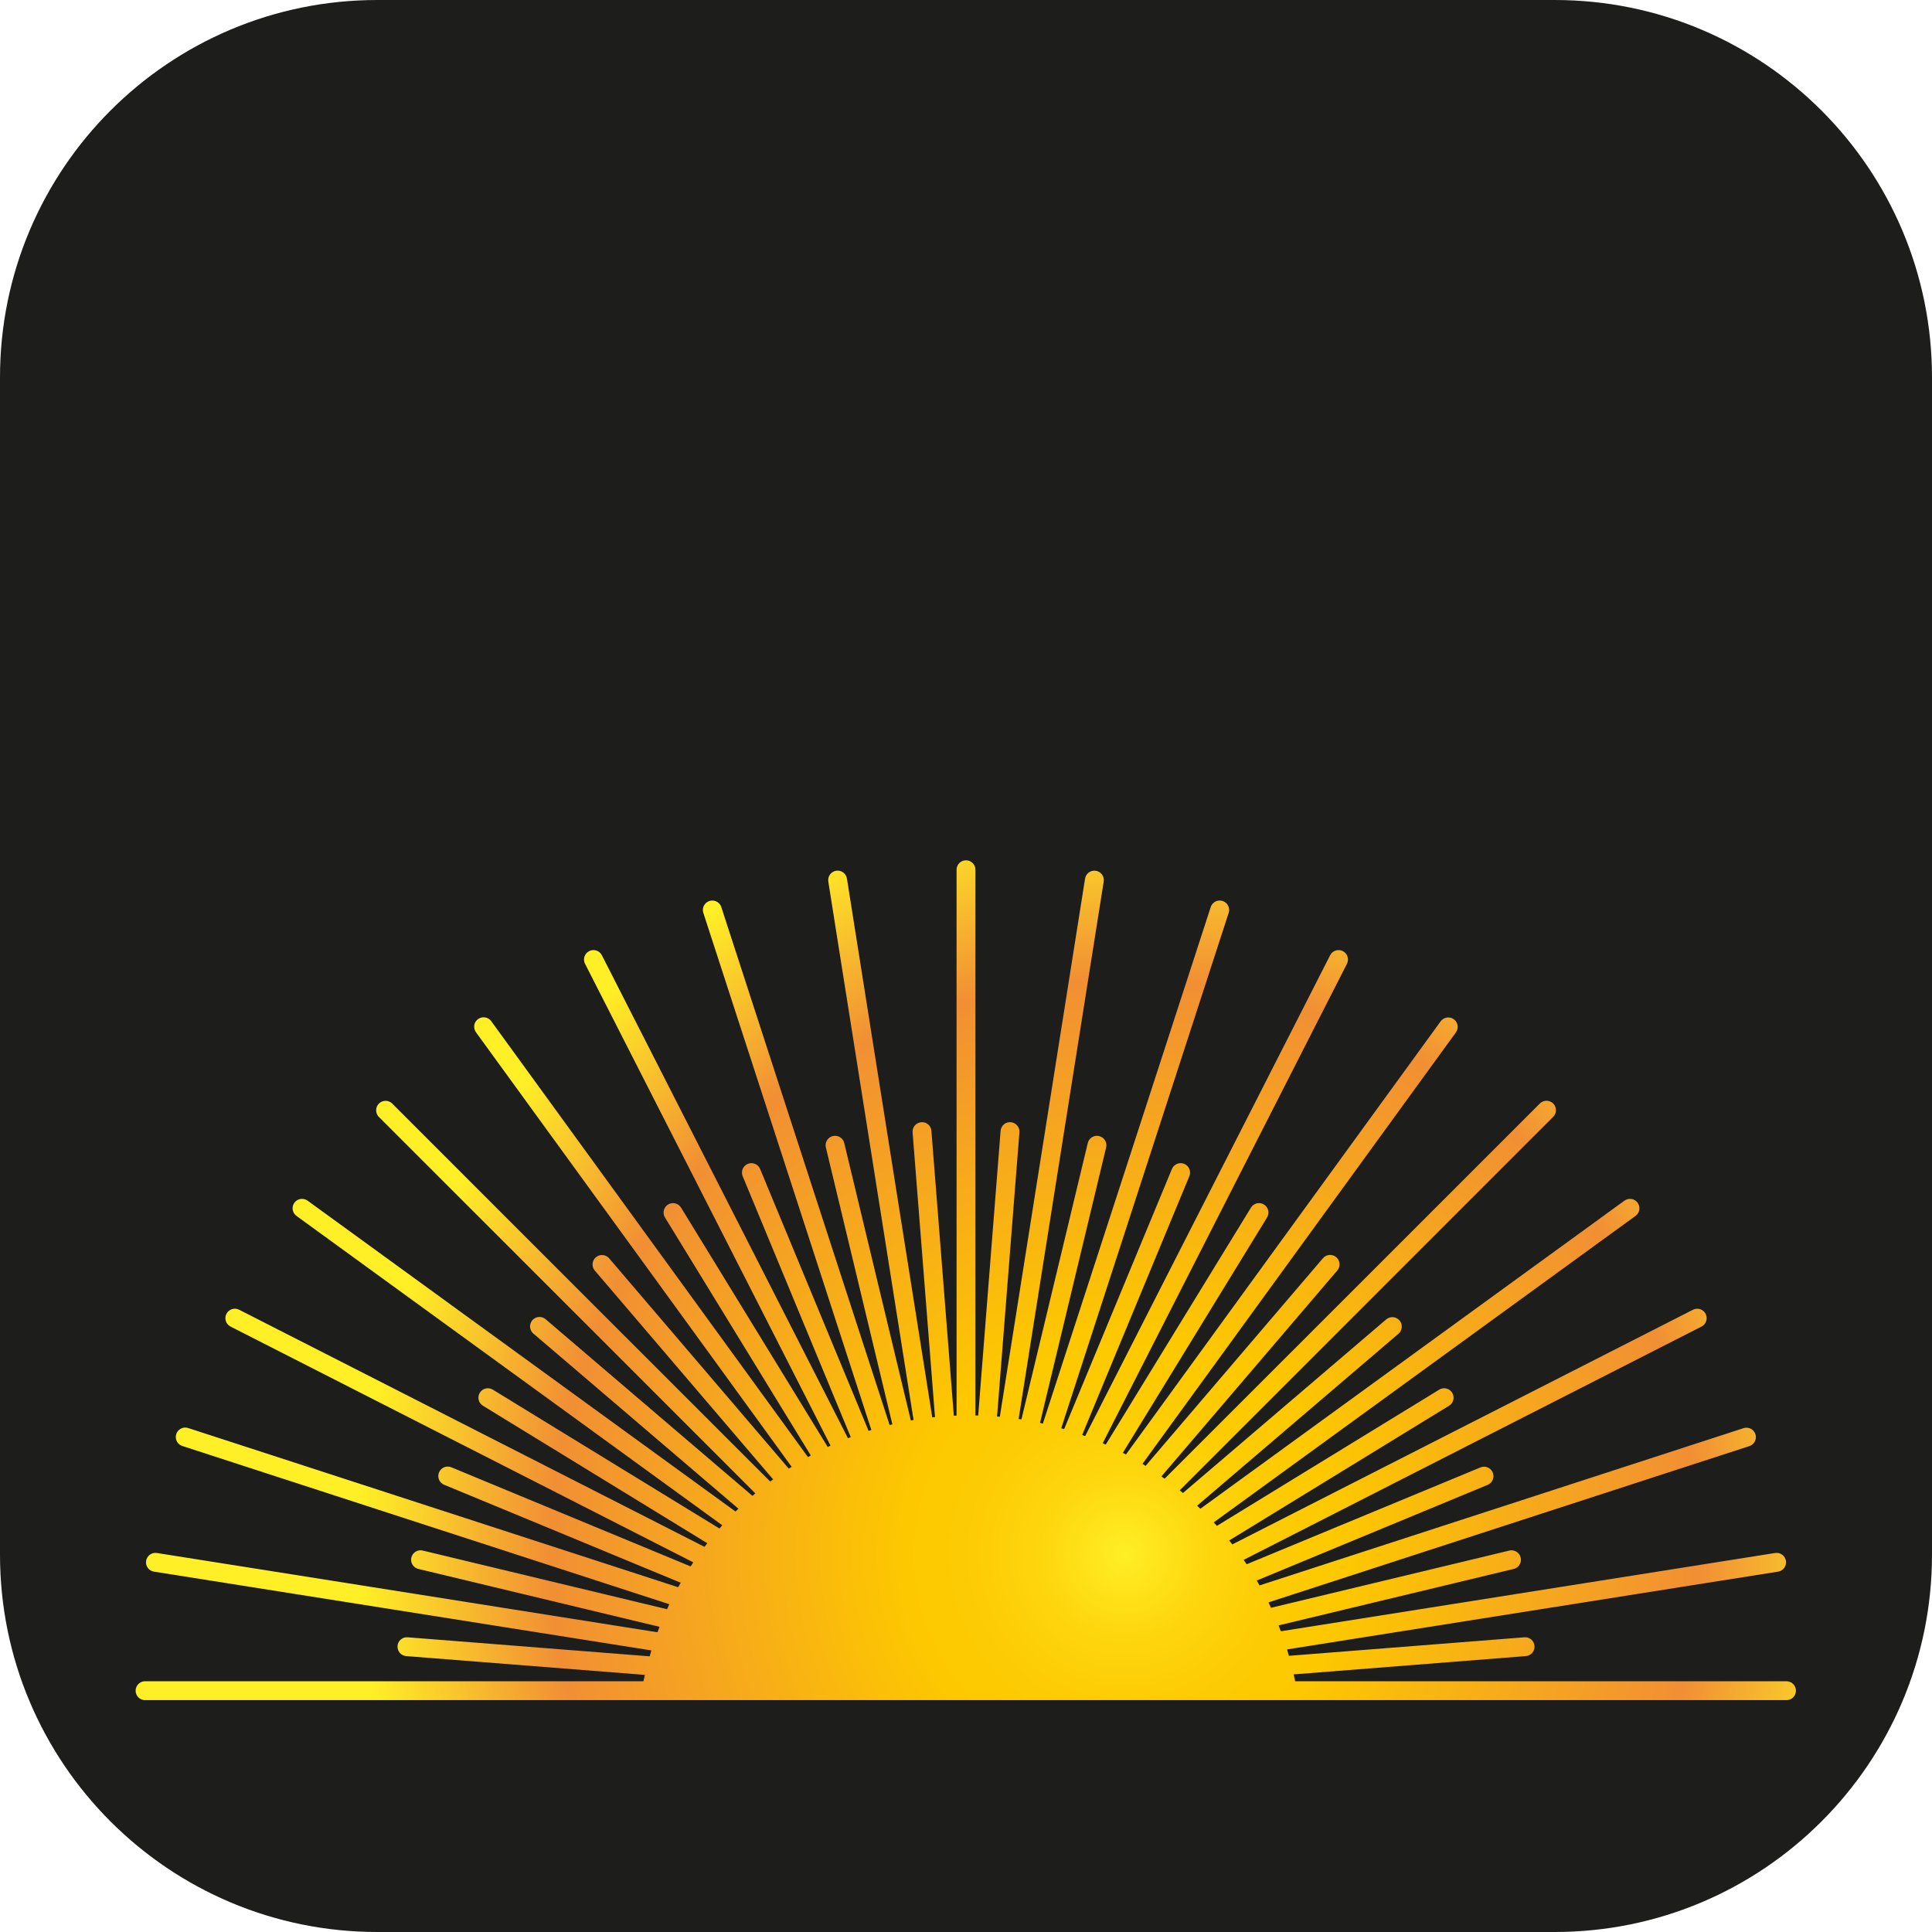
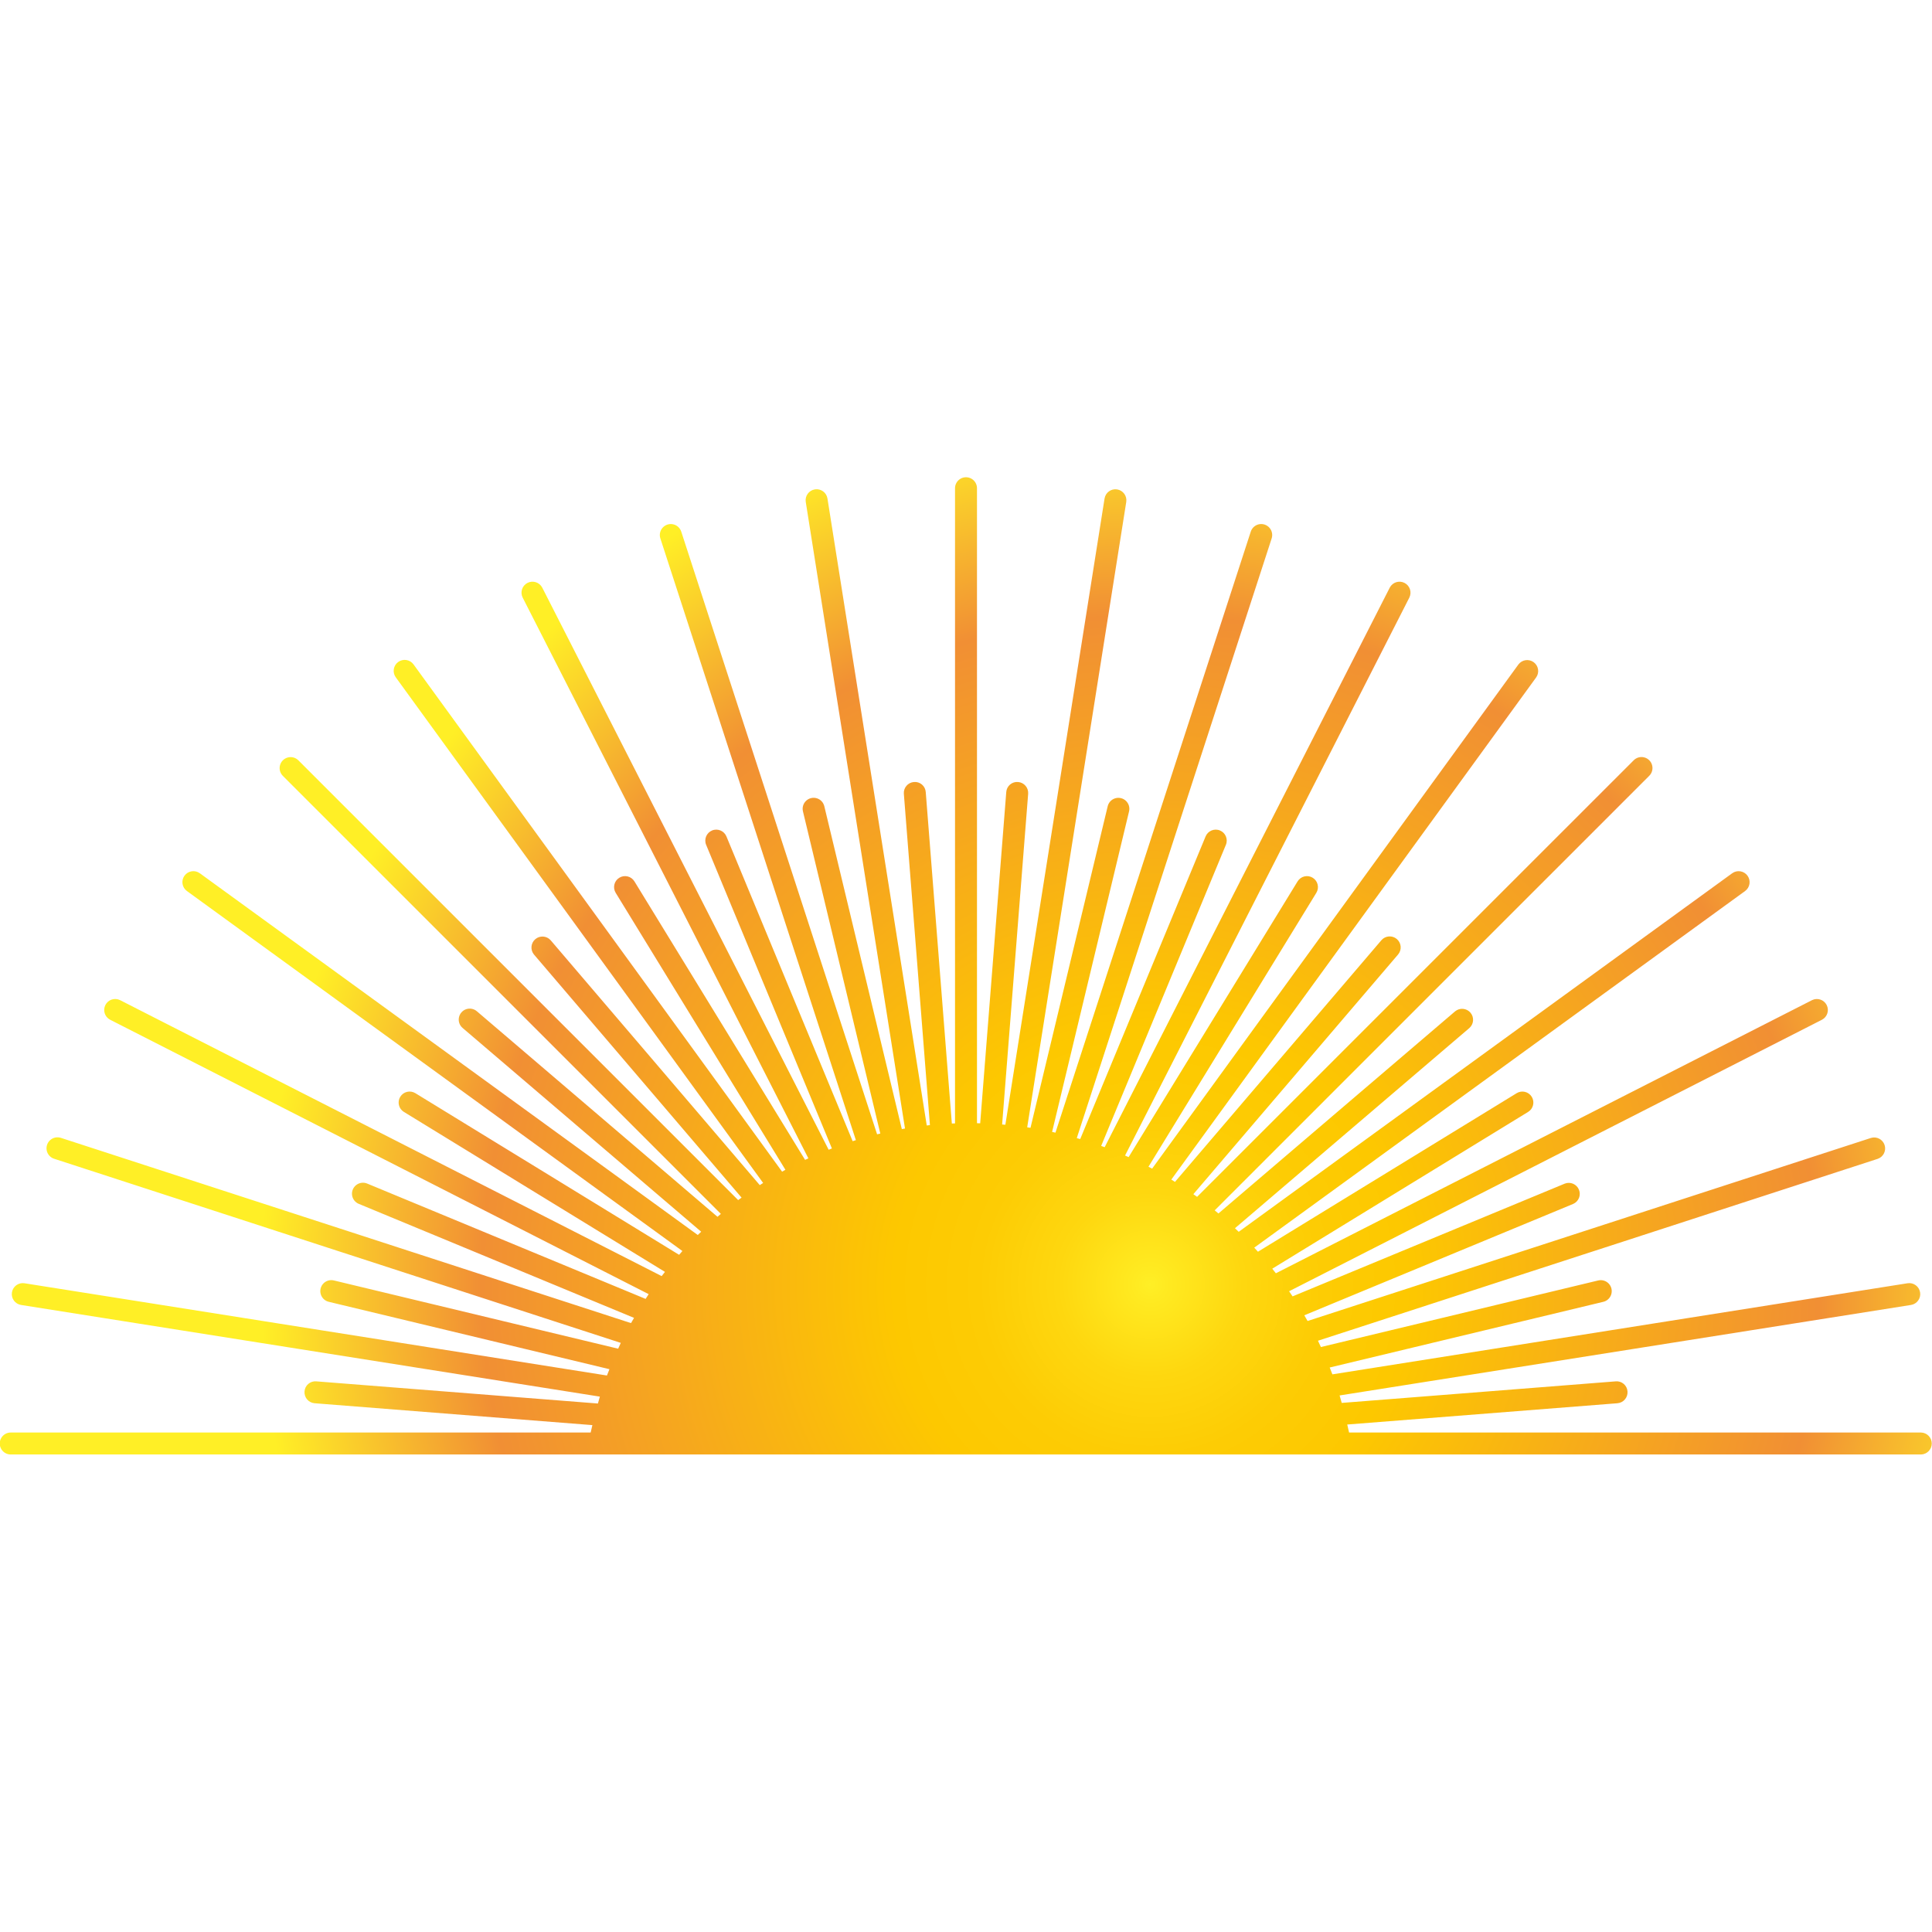
- <svg xmlns="http://www.w3.org/2000/svg" viewBox="0 0 1024 1024">
-   <rect width="1024" height="1024" rx="200" fill="#1D1D1B" />
-   <g transform="translate(72.0, 456.1) scale(2.5963)">
+ <svg xmlns="http://www.w3.org/2000/svg" viewBox="0 0 338.944 338.944">
+   <g transform="translate(0, 83.77)">
    <defs>
      <radialGradient id="radial-gradient" cx="201.788" cy="141.577" r="159.518" gradientUnits="userSpaceOnUse">
        <stop offset="0" stop-color="#ffef26" />
        <stop offset="0.018" stop-color="#ffea21" />
        <stop offset="0.102" stop-color="#fed70f" />
        <stop offset="0.189" stop-color="#fdcc04" />
        <stop offset="0.281" stop-color="#fdc800" />
        <stop offset="0.736" stop-color="#f18f34" />
        <stop offset="0.978" stop-color="#ffef26" />
      </radialGradient>
    </defs>
    <g id="Layer_2" data-name="Layer 2">
      <g id="Layer_1-2" data-name="Layer 1">
        <path d="M1.927,171.4H337.018a1.927,1.927,0,0,0,0-3.853H236.675c-.1-.473-.214-.937-.32-1.405l47.4-3.731a1.926,1.926,0,0,0,1.769-2.072,1.9,1.9,0,0,0-2.072-1.768l-48.065,3.782c-.126-.436-.239-.877-.372-1.309l100.243-15.877a1.927,1.927,0,0,0-.6-3.807l-52.406,8.3h0l-48.5,7.682c-.151-.405-.316-.8-.474-1.2l47.975-11.518a1.927,1.927,0,1,0-.9-3.747l-48.618,11.672c-.171-.369-.337-.74-.515-1.106l47.738-15.511.007,0,50.46-16.4a1.927,1.927,0,0,0-1.19-3.665l-98.838,32.114c-.188-.335-.381-.668-.575-1l47.168-19.537a1.927,1.927,0,0,0-1.475-3.56l-47.751,19.779q-.3-.453-.608-.9l46.207-23.544h0l47.28-24.09a1.927,1.927,0,0,0-1.749-3.434L223.836,139.61q-.314-.405-.633-.805L268.09,111.3a1.926,1.926,0,0,0-2.012-3.285l-45.387,27.813c-.215-.24-.432-.476-.65-.713l86.111-62.564a1.926,1.926,0,1,0-2.265-3.116l-42.928,31.189h0l-43.644,31.71q-.327-.315-.657-.626l41.12-35.12a1.926,1.926,0,0,0-2.5-2.93l-41.521,35.461c-.218-.183-.435-.368-.655-.548l38.686-38.687,37.522-37.521a1.927,1.927,0,1,0-2.724-2.725L249.061,87.159,210.016,126.2c-.217-.158-.437-.312-.657-.467l35.929-42.066a1.926,1.926,0,0,0-2.93-2.5l-36.225,42.412c-.214-.134-.423-.278-.64-.41l32.828-45.184,0,0,31.189-42.928a1.927,1.927,0,0,0-3.117-2.265L202.126,121.25c-.212-.113-.429-.218-.642-.329l29.448-48.054a1.926,1.926,0,0,0-3.285-2.013L198,119.232c-.208-.094-.414-.19-.623-.281l25.786-50.609h0l24.09-47.279a1.927,1.927,0,0,0-3.434-1.749L193.8,117.492q-.306-.114-.614-.225l21.881-52.825a1.926,1.926,0,0,0-3.559-1.475l-22,53.1c-.2-.06-.4-.114-.6-.171l17.777-54.711v0l16.4-50.464a1.927,1.927,0,1,0-3.665-1.19L185.165,114.941c-.2-.045-.39-.093-.587-.136l13.493-56.2a1.927,1.927,0,1,0-3.747-.9l-13.537,56.386c-.193-.03-.385-.06-.578-.088L197.586,4.29a1.927,1.927,0,0,0-3.807-.6l-8.3,52.408v0l-9.1,57.452c-.189-.017-.379-.027-.569-.043l4.566-58.013a1.925,1.925,0,0,0-1.769-2.071,1.9,1.9,0,0,0-2.072,1.768L171.961,113.3c-.188,0-.375-.011-.562-.014V1.927a1.927,1.927,0,1,0-3.853,0V113.32c-.186.007-.374.006-.56.014L162.41,55.191a1.9,1.9,0,0,0-2.072-1.768,1.925,1.925,0,0,0-1.769,2.071l4.574,58.119c-.186.019-.369.05-.556.071l-17.421-110a1.927,1.927,0,0,0-3.807.6l8.3,52.407v0l9.11,57.523c-.186.031-.371.066-.556.1L144.621,57.7a1.927,1.927,0,1,0-3.747.9l13.564,56.5c-.188.045-.377.084-.563.13L135.928,60l0-.006-16.4-50.46a1.927,1.927,0,1,0-3.665,1.19l34.289,105.53c-.19.059-.377.121-.566.181L127.441,62.967a1.926,1.926,0,0,0-3.559,1.475l22.066,53.271c-.191.073-.381.151-.571.225L119.215,66.593h0l-24.09-47.28a1.927,1.927,0,0,0-3.434,1.749l24.091,47.28,26.04,51.108c-.194.089-.39.173-.583.263L111.3,70.854a1.926,1.926,0,0,0-3.285,2.013l29.773,48.584c-.2.107-.385.225-.58.333L103.74,75.722l0,0L72.549,32.792a1.926,1.926,0,1,0-3.116,2.265l64.45,88.709c-.2.125-.394.251-.591.378l-36.7-42.975a1.927,1.927,0,0,0-2.931,2.5L130.1,126.338c-.2.146-.406.284-.6.433L89.883,87.159,52.362,49.637a1.927,1.927,0,1,0-2.725,2.725L87.159,89.883l39.307,39.308c-.2.168-.393.342-.591.512l-42.2-36.046a1.926,1.926,0,1,0-2.5,2.93l41.837,35.732c-.2.193-.405.379-.6.574l-44.416-32.27h0L35.057,69.433a1.926,1.926,0,1,0-2.265,3.116l86.926,63.156c-.2.218-.383.445-.577.665L72.866,108.013a1.926,1.926,0,0,0-2.012,3.285l45.805,28.069c-.193.246-.391.489-.58.738L21.062,91.691a1.927,1.927,0,0,0-1.749,3.434l47.28,24.09h0L113.8,143.27c-.185.275-.355.559-.536.836L64.443,123.882a1.927,1.927,0,1,0-1.475,3.56l48.265,19.992c-.176.306-.357.608-.528.918L10.721,115.865a1.927,1.927,0,1,0-1.189,3.665l50.46,16.4.006,0,48.91,15.892c-.161.336-.305.681-.46,1.02L58.6,140.873a1.927,1.927,0,1,0-.9,3.747l49.218,11.817c-.145.369-.3.735-.437,1.108L56.7,149.66h0l-52.407-8.3a1.927,1.927,0,0,0-.6,3.807l101.545,16.083c-.122.4-.228.806-.343,1.208l-49.4-3.887a1.9,1.9,0,0,0-2.071,1.768,1.925,1.925,0,0,0,1.768,2.072l48.733,3.836c-.1.434-.206.863-.3,1.3H1.927a1.927,1.927,0,1,0,0,3.853Z" style="fill: url(#radial-gradient)" />
      </g>
    </g>
  </g>
</svg>
